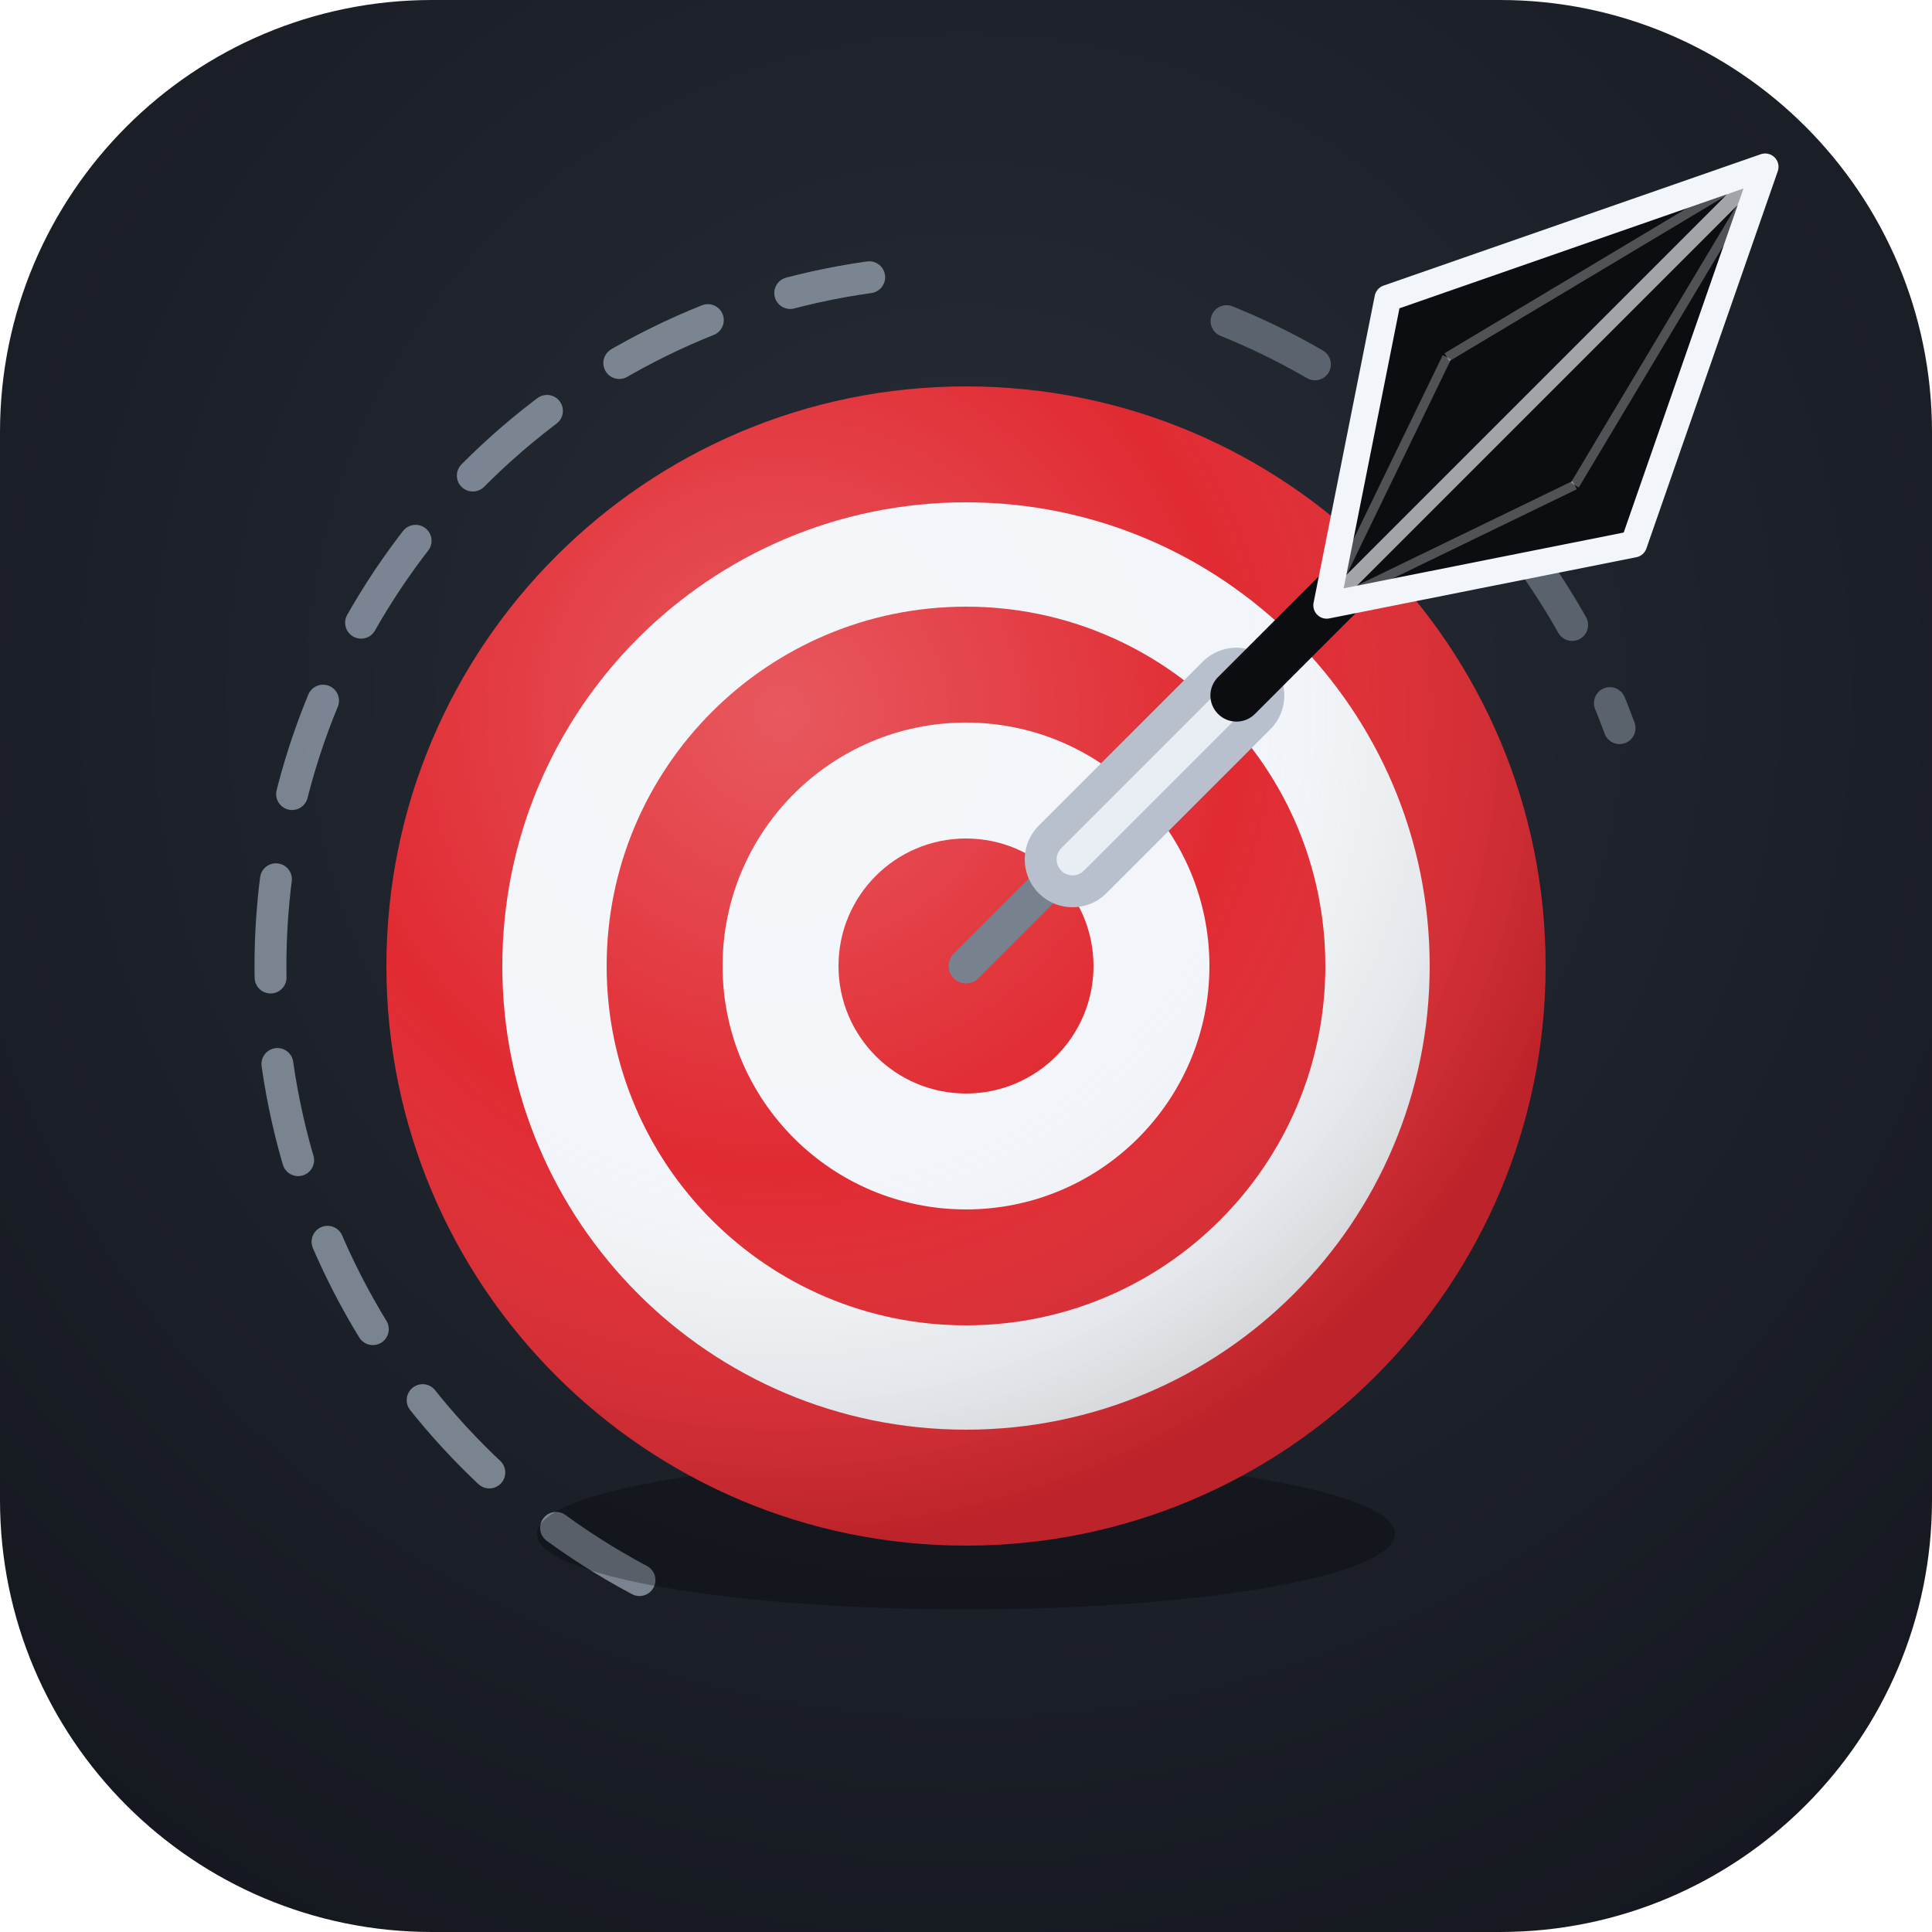
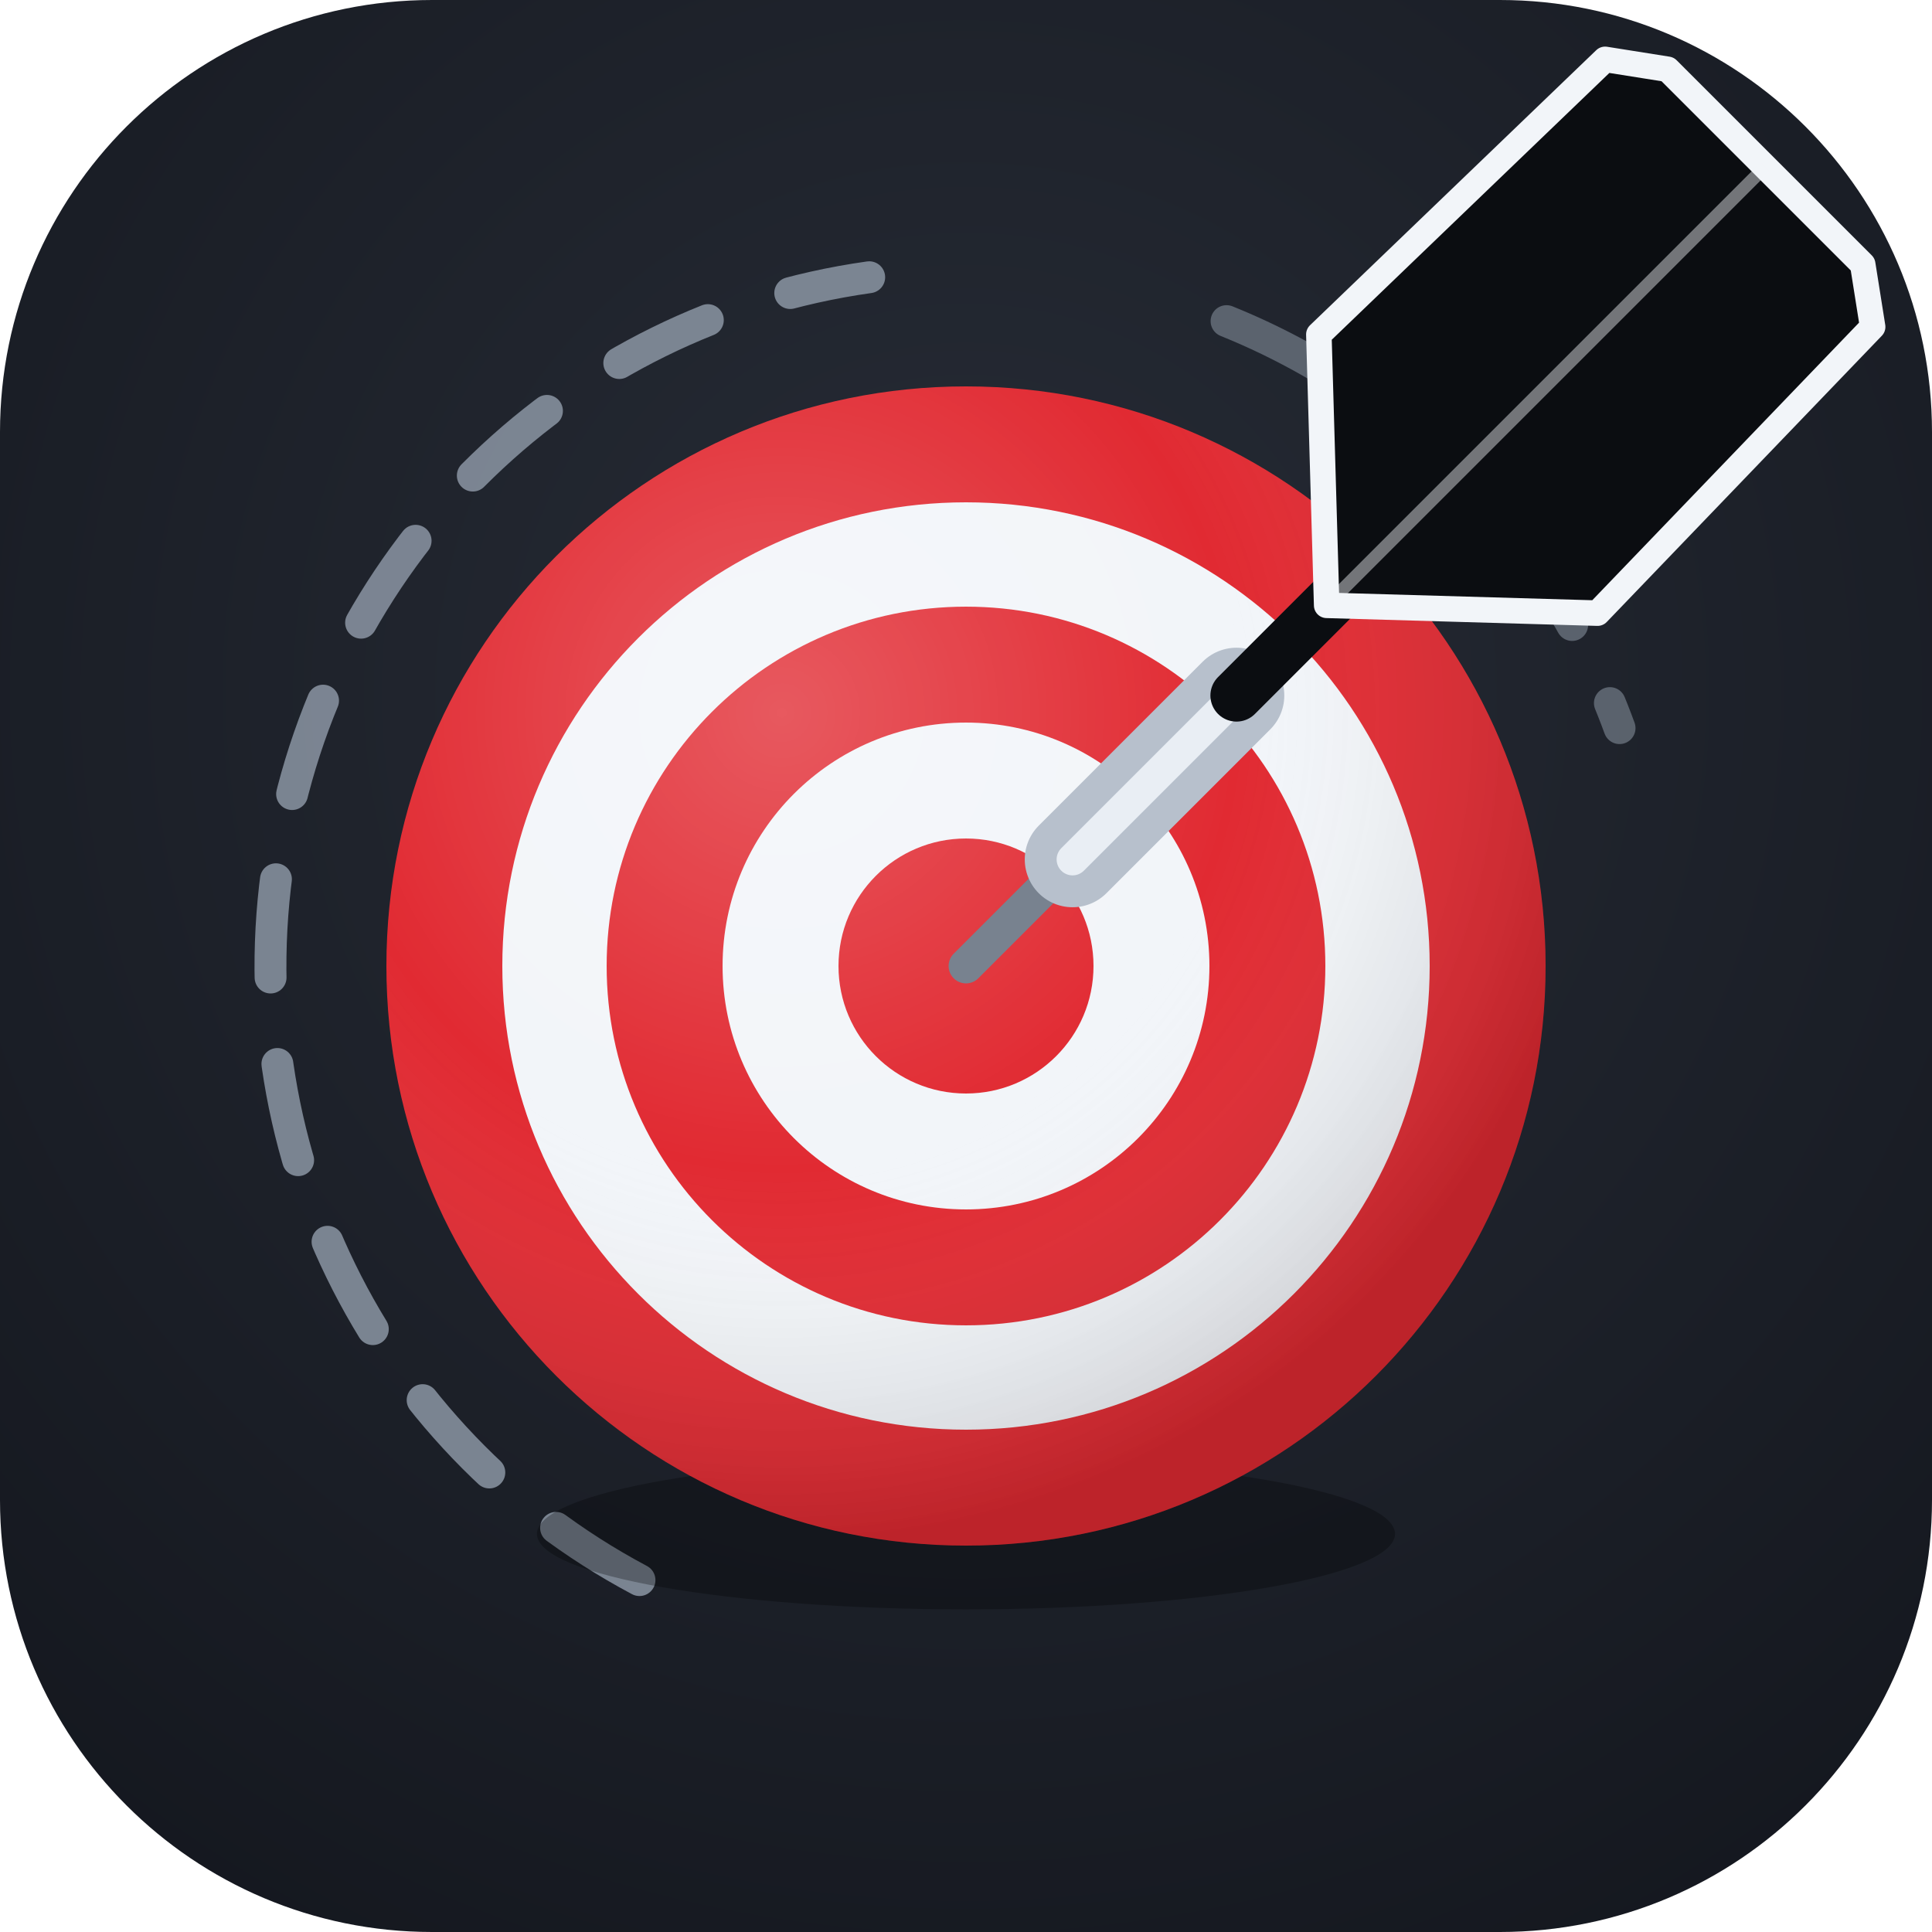
<svg xmlns="http://www.w3.org/2000/svg" viewBox="0 0 512 512" width="512" height="512" role="img" aria-label="Darts TV Guide">
  <defs>
    <radialGradient id="bgg" cx="50%" cy="36%" r="80%">
      <stop offset="0" stop-color="#272c36" />
      <stop offset="1" stop-color="#13161d" />
    </radialGradient>
    <radialGradient id="sheen" cx="34%" cy="28%" r="72%">
      <stop offset="0" stop-color="#fff" stop-opacity=".22" />
      <stop offset="0.55" stop-color="#fff" stop-opacity="0" />
      <stop offset="1" stop-color="#000" stop-opacity=".16" />
    </radialGradient>
  </defs>
  <rect width="512" height="512" rx="114.5" fill="url(#bgg)" />
  <path d="M169.47,418.74A184.32,184.32 0 0 1 230.35,73.47" fill="none" stroke="#8b95a3" stroke-width="8.45" stroke-dasharray="26.1 23.0" stroke-linecap="round" opacity=".85" />
  <path d="M325.05,85.10A184.32,184.32 0 0 1 429.20,192.96" fill="none" stroke="#8b95a3" stroke-width="8.45" stroke-dasharray="26.1 23.0" stroke-linecap="round" opacity=".55" />
  <ellipse cx="256.0" cy="406.5" rx="113.7" ry="20.0" fill="#000" opacity=".28" />
  <circle cx="256.0" cy="256.0" r="153.60" fill="#e12a32" />
  <circle cx="256.0" cy="256.0" r="122.88" fill="#f2f5f9" />
  <circle cx="256.0" cy="256.0" r="95.23" fill="#e12a32" />
  <circle cx="256.0" cy="256.0" r="64.51" fill="#f2f5f9" />
  <circle cx="256.0" cy="256.0" r="33.79" fill="#e12a32" />
  <circle cx="256.0" cy="256.0" r="153.60" fill="url(#sheen)" />
  <line x1="256.00" y1="256.00" x2="284.24" y2="227.76" stroke="#78828f" stroke-width="9.22" stroke-linecap="round" />
  <line x1="284.24" y1="227.76" x2="327.68" y2="184.32" stroke="#b7c0cc" stroke-width="25.34" stroke-linecap="round" />
  <line x1="284.24" y1="227.76" x2="327.68" y2="184.32" stroke="#e9eef4" stroke-width="8.45" stroke-linecap="round" />
  <line x1="327.68" y1="184.32" x2="363.53" y2="148.47" stroke="#0b0d11" stroke-width="13.82" stroke-linecap="round" />
-   <path d="M351.58,160.42 L432.97,144.20 L467.79,44.21 L367.80,79.03 Z" fill="#0b0d11" stroke="#f2f5f9" stroke-width="7.07" stroke-linejoin="round" />
-   <line x1="351.58" y1="160.42" x2="467.79" y2="44.21" stroke="#f2f5f9" stroke-width="3.99" opacity=".65" />
-   <line x1="351.58" y1="160.42" x2="417.33" y2="128.56" stroke="#f2f5f9" stroke-width="2.46" opacity=".30" />
-   <line x1="467.79" y1="44.21" x2="417.33" y2="128.56" stroke="#f2f5f9" stroke-width="2.46" opacity=".30" />
-   <line x1="351.58" y1="160.42" x2="383.44" y2="94.67" stroke="#f2f5f9" stroke-width="2.46" opacity=".30" />
-   <line x1="467.79" y1="44.21" x2="383.44" y2="94.67" stroke="#f2f5f9" stroke-width="2.46" opacity=".30" />
+   <path d="M351.58,160.42 L423.37,162.49 L496.27,86.63 L493.64,70.06 L441.94,18.36 L425.37,15.73 L349.51,88.63 Z" fill="#0b0d11" stroke="#f2f5f9" stroke-width="6.76" stroke-linejoin="round" />
+   <line x1="351.58" y1="160.42" x2="467.79" y2="44.21" stroke="#f2f5f9" stroke-width="3.38" opacity=".45" />
</svg>
